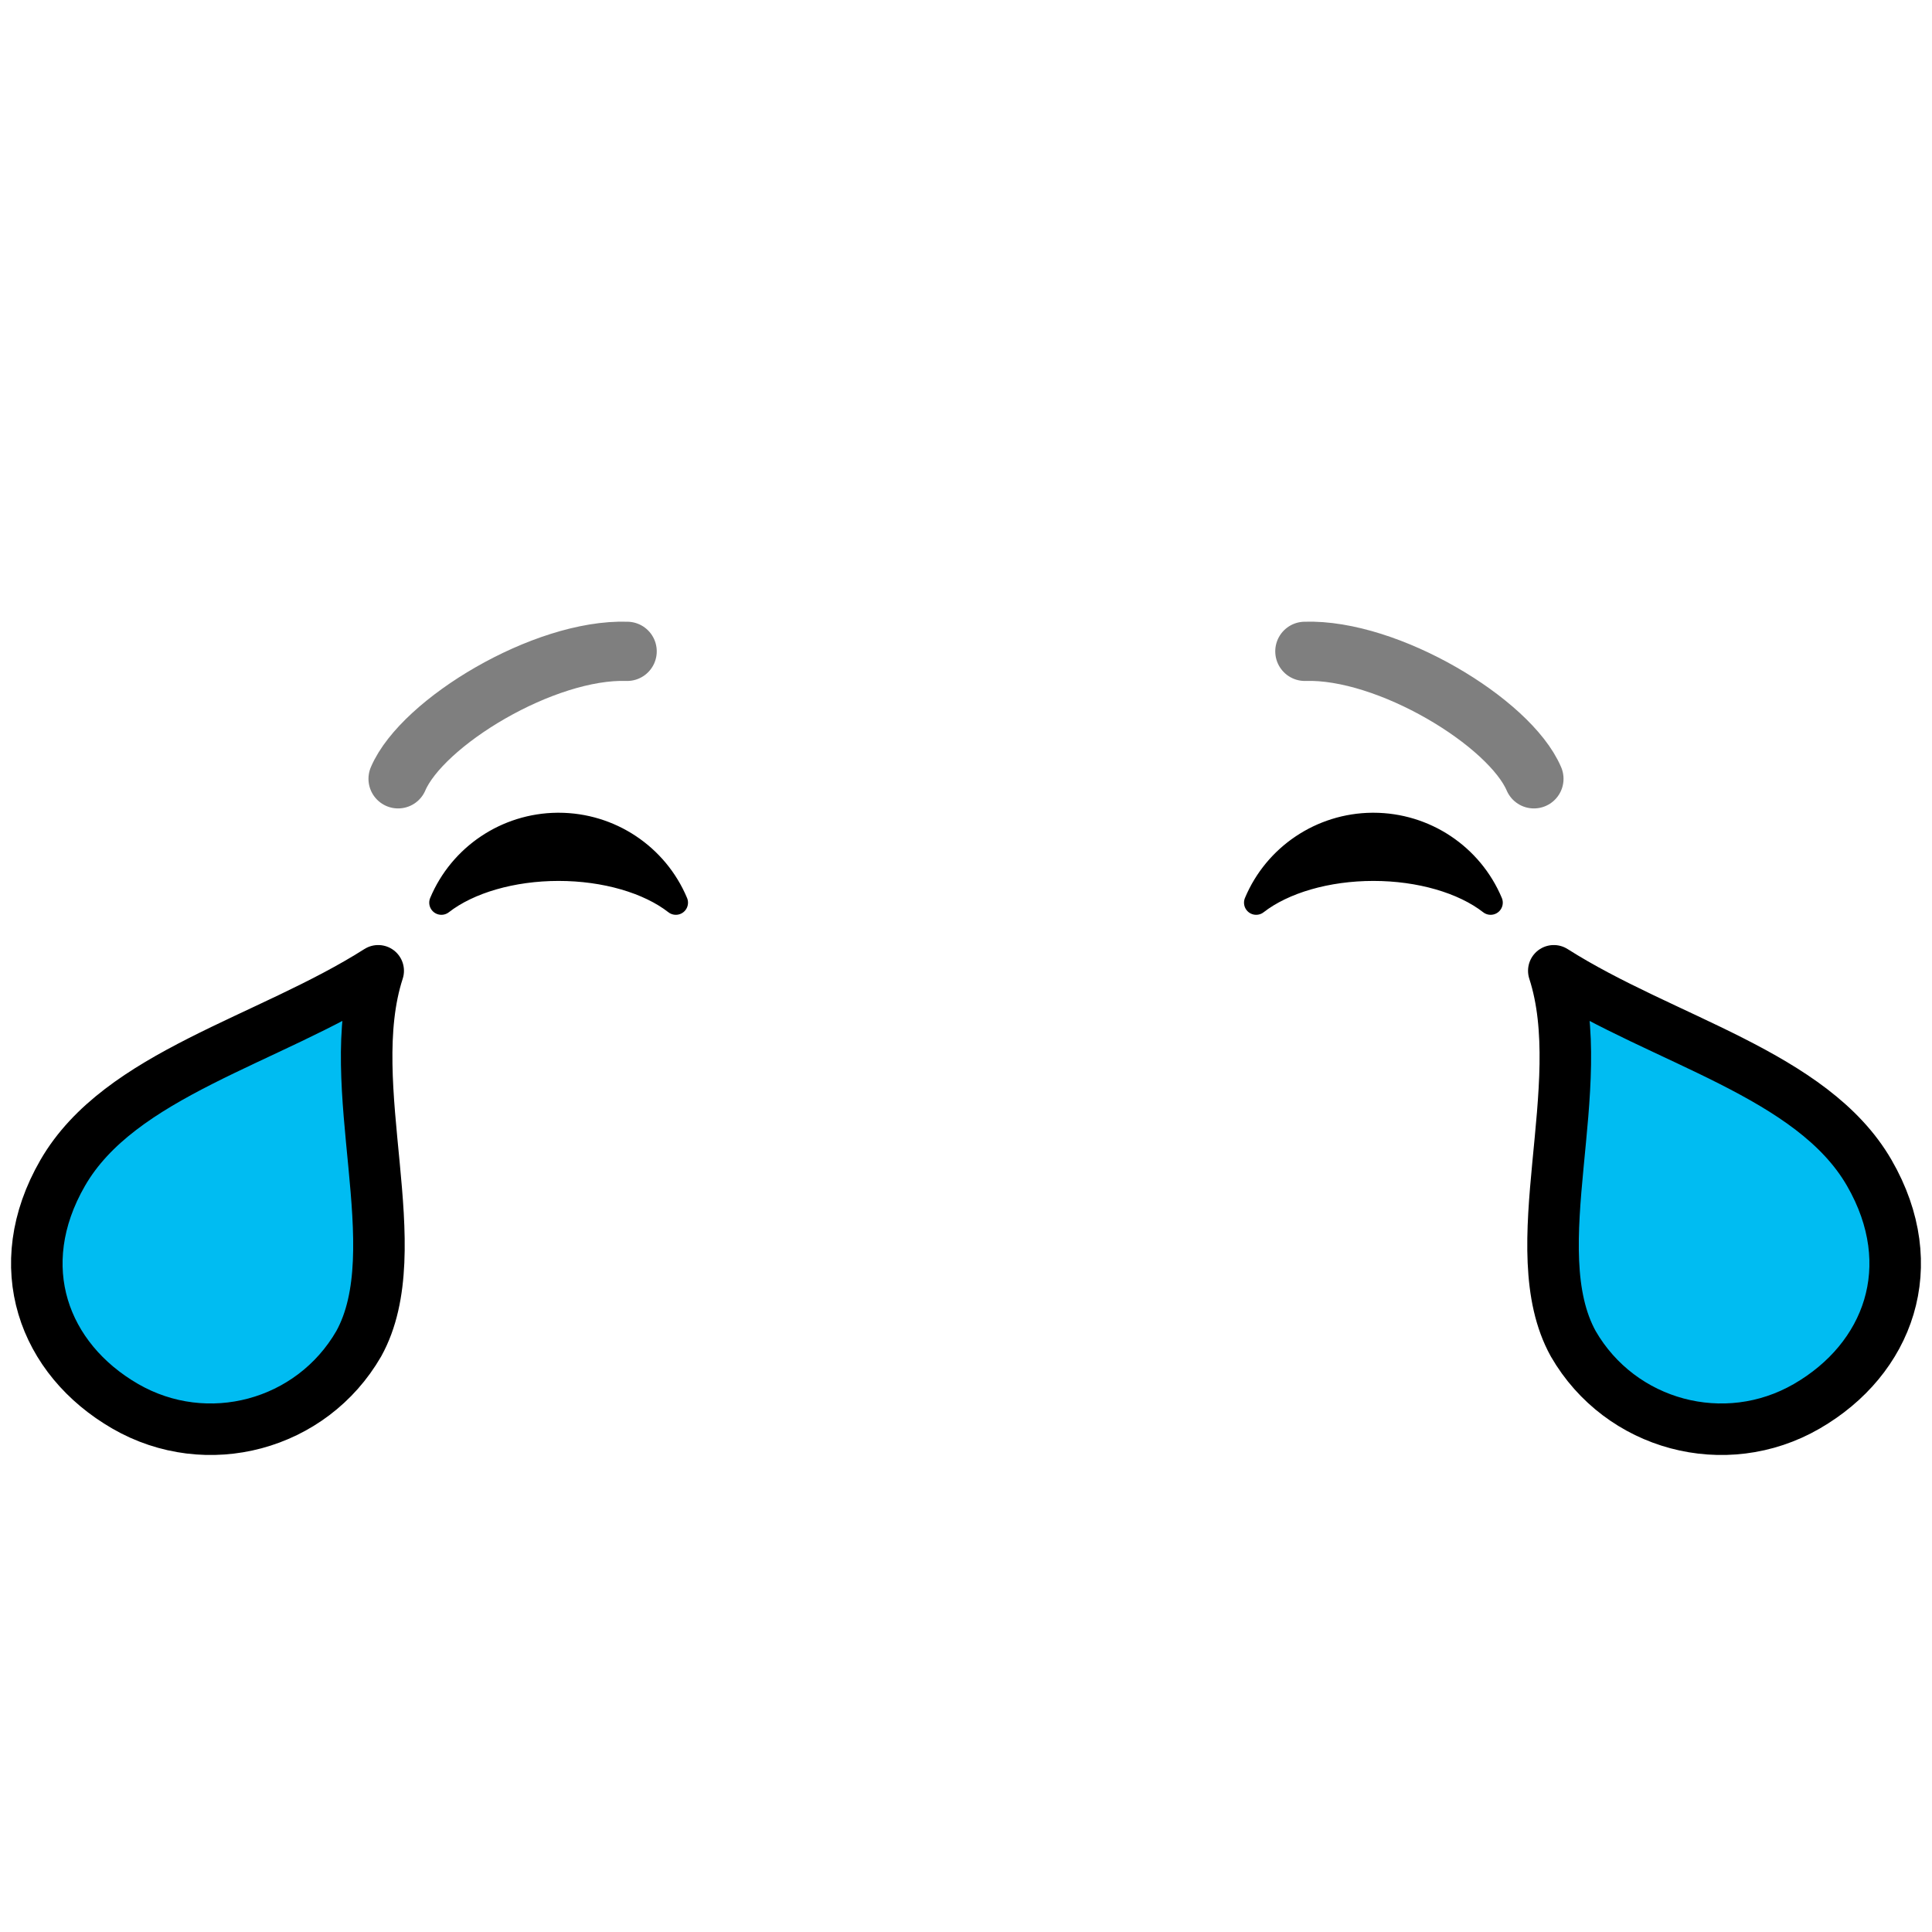
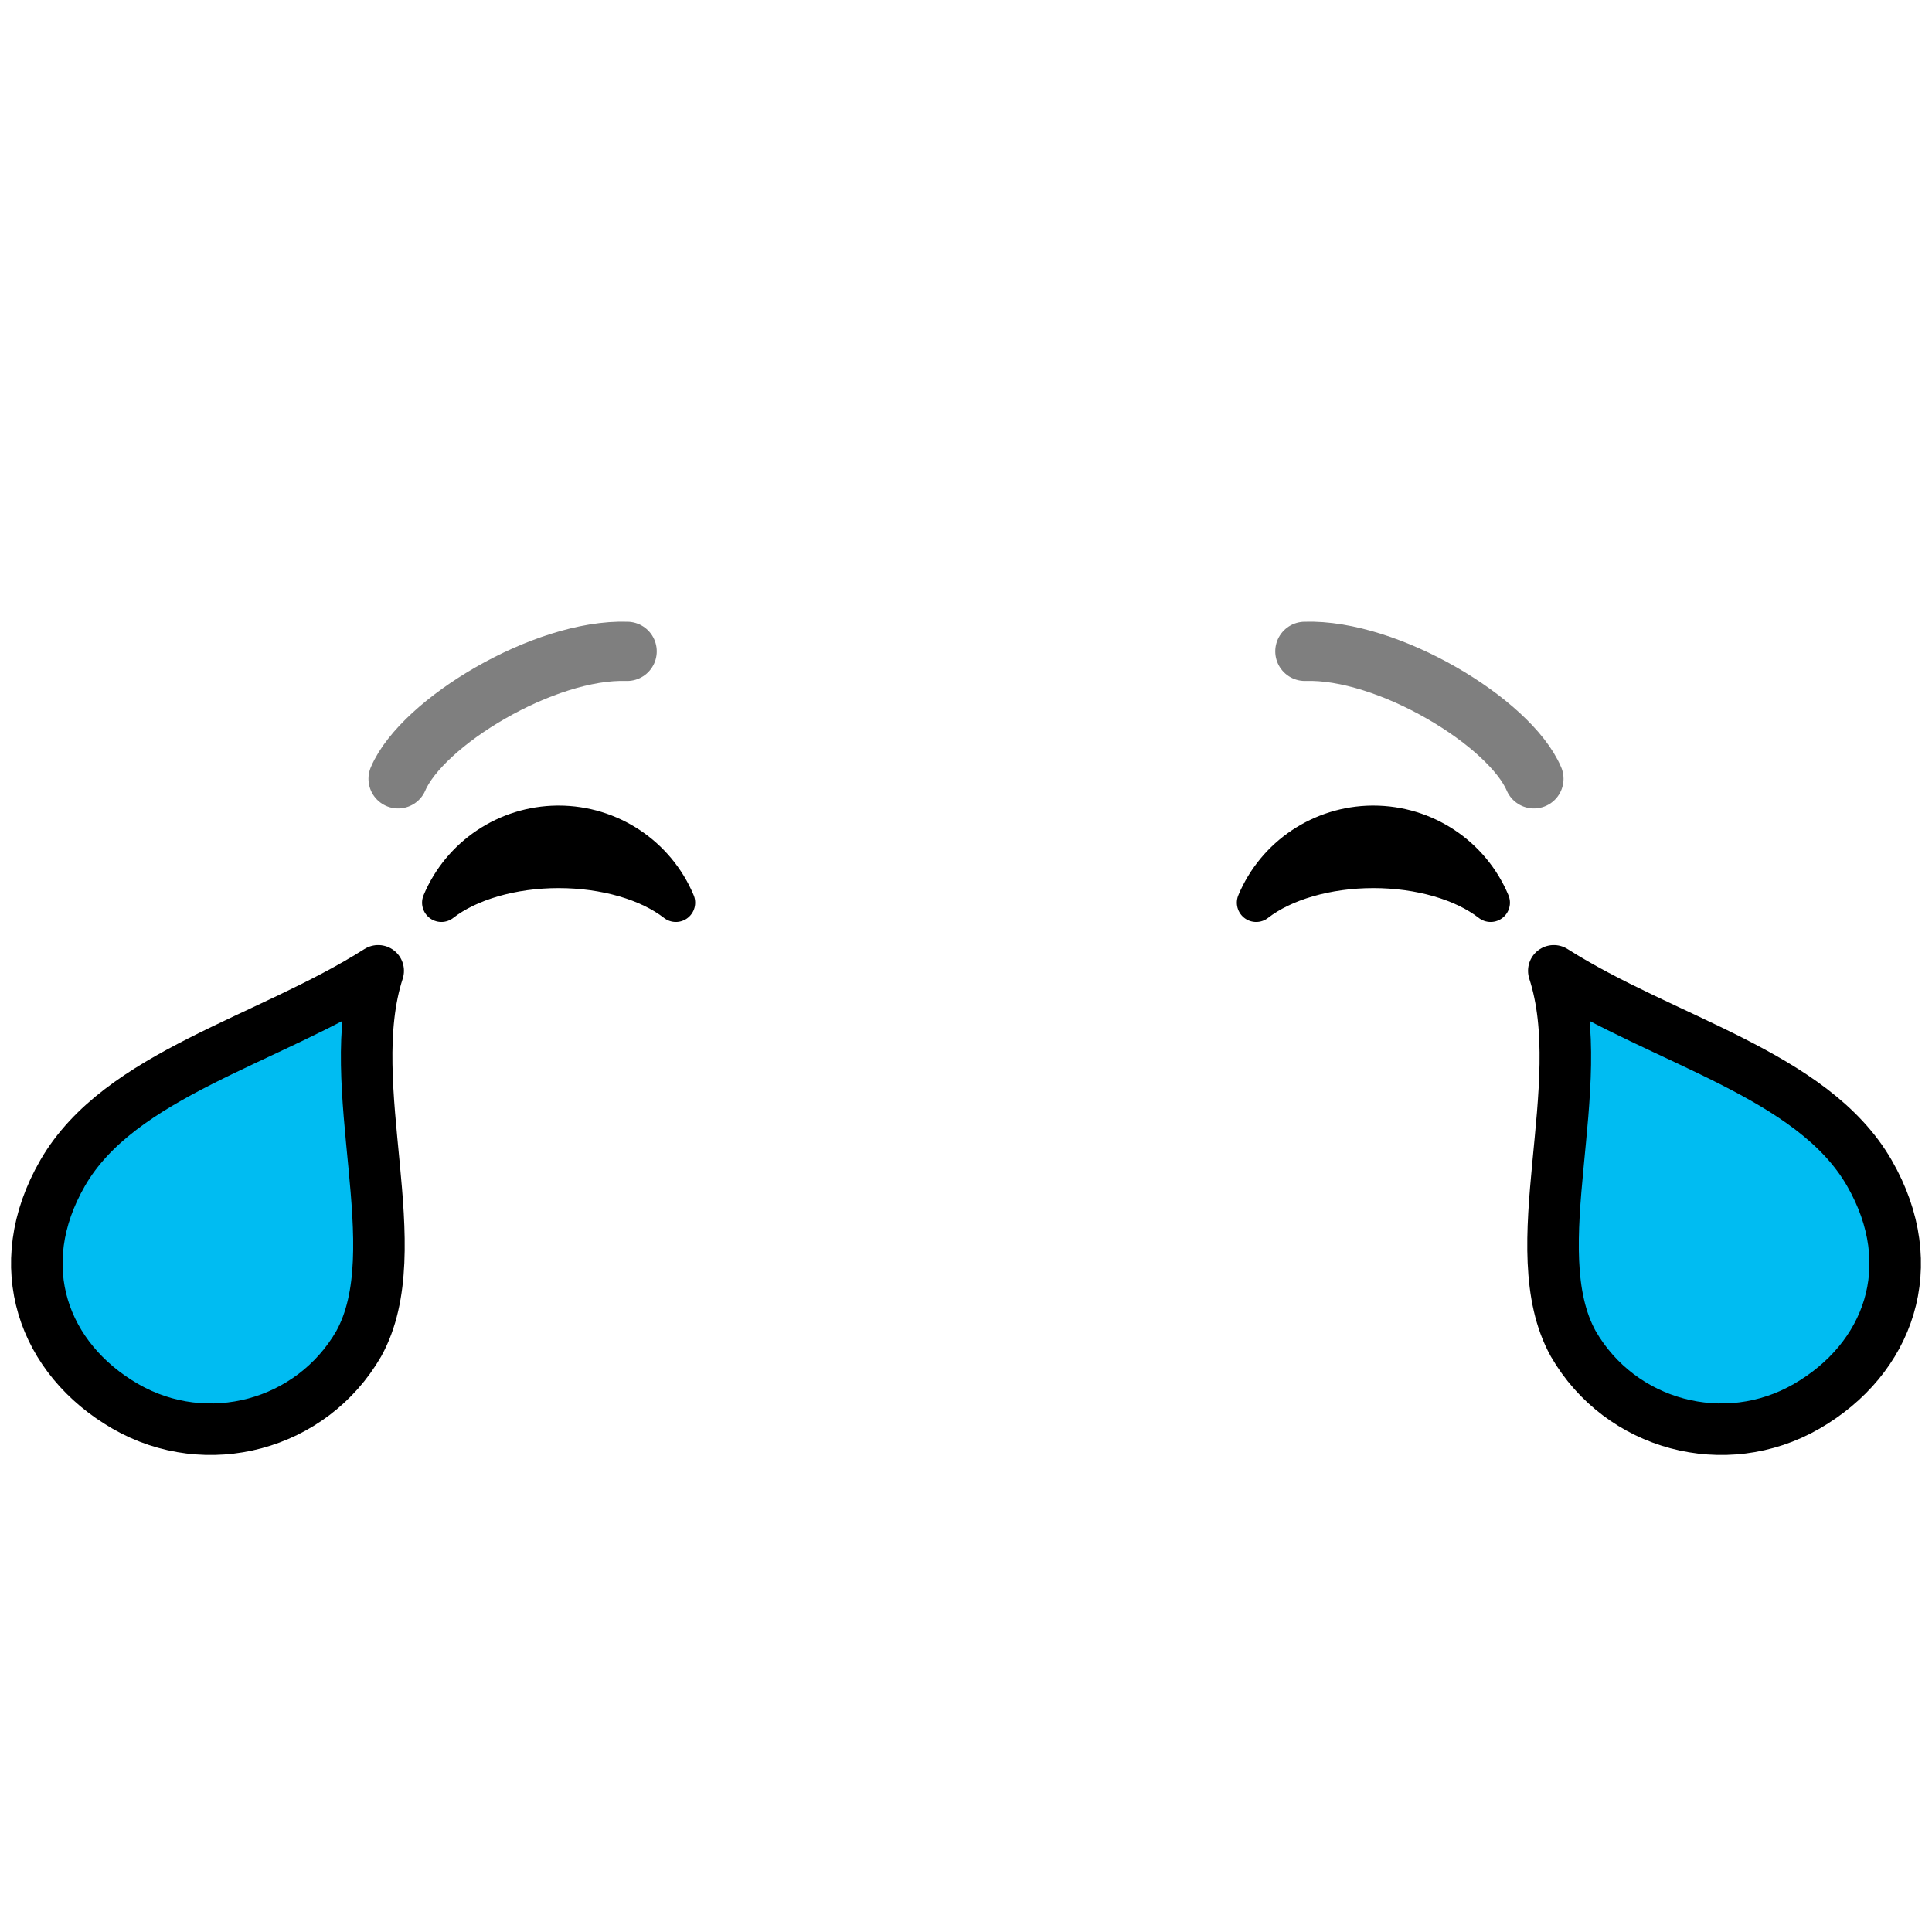
- <svg xmlns="http://www.w3.org/2000/svg" xmlns:xlink="http://www.w3.org/1999/xlink" width="150mm" height="150mm" viewBox="0 0 150 150" version="1.1" id="svg8">
+ <svg xmlns="http://www.w3.org/2000/svg" xmlns:xlink="http://www.w3.org/1999/xlink" id="svg8" version="1.1" viewBox="0 0 150 150" height="150mm" width="150mm">
  <defs id="defs2">
    <linearGradient id="linearGradient853">
-       <stop style="stop-color:#ffbd86;stop-opacity:1;" offset="0" id="stop849" />
-       <stop id="stop859" offset="0.707" style="stop-color:#ffbd86;stop-opacity:1" />
-       <stop id="stop857" offset="0.707" style="stop-color:#f6a96c;stop-opacity:1" />
-       <stop style="stop-color:#f6a96c;stop-opacity:1" offset="1" id="stop851" />
+       <stop id="stop849" offset="0" style="stop-color:#ffbd86;stop-opacity:1;" />
+       <stop style="stop-color:#ffbd86;stop-opacity:1" offset="0.707" id="stop859" />
+       <stop style="stop-color:#f6a96c;stop-opacity:1" offset="0.707" id="stop857" />
+       <stop id="stop851" offset="1" style="stop-color:#f6a96c;stop-opacity:1" />
    </linearGradient>
-     <radialGradient xlink:href="#linearGradient853" id="radialGradient917" cx="-429.759" cy="151.012" fx="-429.759" fy="151.012" r="40.715" gradientTransform="matrix(0.9594327,-0.6975575,0.9519883,1.309381,-161.7623,-337.2514)" gradientUnits="userSpaceOnUse" />
+     <radialGradient gradientUnits="userSpaceOnUse" gradientTransform="matrix(0.9594327,-0.6975575,0.9519883,1.309381,-161.7623,-337.2514)" r="40.715" fy="151.012" fx="-429.759" cy="151.012" cx="-429.759" id="radialGradient917" xlink:href="#linearGradient853" />
  </defs>
-   <g id="layer1" transform="translate(-49.69243,-37.13285)">
-     <g transform="translate(1.58753)" id="g864">
-       <path d="m 91.382,101.177 c -3.944,0.037 -7.486,2.412 -9.008,6.038 2.124,-1.653 5.505,-2.631 9.102,-2.631 3.597,1.2e-4 6.978,0.977 9.102,2.631 -1.535,-3.657 -5.124,-6.038 -9.102,-6.038 -0.031,-1.4e-4 -0.062,-1.4e-4 -0.094,0 z" style="color:#000000;overflow:visible;fill:#000000;stroke:#000000;stroke-width:1.887;stroke-linecap:round;stroke-linejoin:round;stroke-miterlimit:4;stroke-dasharray:none;stroke-opacity:1;stop-color:#000000" id="path875-3-9" />
-       <path id="path875-3-3" style="color:#000000;overflow:visible;fill:#000000;stroke:#000000;stroke-width:1.887;stroke-linecap:round;stroke-linejoin:round;stroke-miterlimit:4;stroke-dasharray:none;stroke-opacity:1;stop-color:#000000" d="m 154.641,101.177 c -3.944,0.037 -7.486,2.412 -9.008,6.038 2.124,-1.653 5.505,-2.631 9.102,-2.631 3.597,1.2e-4 6.978,0.977 9.102,2.631 -1.535,-3.657 -5.124,-6.038 -9.102,-6.038 -0.031,-1.5e-4 -0.062,-1.5e-4 -0.094,0 z" />
+   <g transform="translate(-49.69243,-37.13285)" id="layer1">
+     <g style="stroke-width:3;stroke-miterlimit:4;stroke-dasharray:none" id="g864" transform="translate(1.58753)">
+       <path id="path875-3-9" style="color:#000000;overflow:visible;fill:#000000;stroke:#000000;stroke-width:3;stroke-linecap:round;stroke-linejoin:round;stroke-miterlimit:4;stroke-dasharray:none;stroke-opacity:1;stop-color:#000000" d="m 91.382,101.177 c -3.944,0.037 -7.486,2.412 -9.008,6.038 2.124,-1.653 5.505,-2.631 9.102,-2.631 3.597,1.2e-4 6.978,0.977 9.102,2.631 -1.535,-3.657 -5.124,-6.038 -9.102,-6.038 -0.031,-1.4e-4 -0.062,-1.4e-4 -0.094,0 z" />
+       <path d="m 154.641,101.177 c -3.944,0.037 -7.486,2.412 -9.008,6.038 2.124,-1.653 5.505,-2.631 9.102,-2.631 3.597,1.2e-4 6.978,0.977 9.102,2.631 -1.535,-3.657 -5.124,-6.038 -9.102,-6.038 -0.031,-1.5e-4 -0.062,-1.5e-4 -0.094,0 z" style="color:#000000;overflow:visible;fill:#000000;stroke:#000000;stroke-width:3;stroke-linecap:round;stroke-linejoin:round;stroke-miterlimit:4;stroke-dasharray:none;stroke-opacity:1;stop-color:#000000" id="path875-3-3" />
    </g>
-     <g transform="translate(6.492683,5.291667)" id="g896">
-       <path d="m 163.836,107.214 c 2.911,8.955 -2.556,21.608 1.511,28.956 3.664,6.346 11.779,8.521 18.125,4.857 6.346,-3.664 9.046,-10.868 4.857,-18.125 -4.429,-7.671 -15.925,-10.244 -24.493,-15.688 z" style="color:#000000;overflow:visible;fill:#00bcf2;fill-opacity:1;stroke:#000000;stroke-width:4;stroke-linecap:round;stroke-linejoin:round;stroke-miterlimit:4;stroke-dasharray:none;stroke-opacity:1;stop-color:#000000" id="path839-8" />
-       <path id="path839-8-1" style="color:#000000;overflow:visible;fill:#00bcf2;fill-opacity:1;stroke:#000000;stroke-width:4;stroke-linecap:round;stroke-linejoin:round;stroke-miterlimit:4;stroke-dasharray:none;stroke-opacity:1;stop-color:#000000" d="m 72.563,107.214 c -2.911,8.955 2.556,21.608 -1.511,28.956 -3.664,6.346 -11.779,8.521 -18.125,4.857 -6.346,-3.664 -9.046,-10.868 -4.857,-18.125 4.429,-7.671 15.925,-10.244 24.493,-15.688 z" />
+     <g id="g896" transform="translate(6.492683,5.291667)">
+       <path id="path839-8" style="color:#000000;overflow:visible;fill:#00bcf2;fill-opacity:1;stroke:#000000;stroke-width:4;stroke-linecap:round;stroke-linejoin:round;stroke-miterlimit:4;stroke-dasharray:none;stroke-opacity:1;stop-color:#000000" d="m 163.836,107.214 c 2.911,8.955 -2.556,21.608 1.511,28.956 3.664,6.346 11.779,8.521 18.125,4.857 6.346,-3.664 9.046,-10.868 4.857,-18.125 -4.429,-7.671 -15.925,-10.244 -24.493,-15.688 z" />
+       <path d="m 72.563,107.214 c -2.911,8.955 2.556,21.608 -1.511,28.956 -3.664,6.346 -11.779,8.521 -18.125,4.857 -6.346,-3.664 -9.046,-10.868 -4.857,-18.125 4.429,-7.671 15.925,-10.244 24.493,-15.688 z" style="color:#000000;overflow:visible;fill:#00bcf2;fill-opacity:1;stroke:#000000;stroke-width:4;stroke-linecap:round;stroke-linejoin:round;stroke-miterlimit:4;stroke-dasharray:none;stroke-opacity:1;stop-color:#000000" id="path839-8-1" />
    </g>
-     <g transform="translate(0.0993805)" id="g943">
-       <path id="path898-16" d="M 80.501,97.599 C 82.378,93.214 91.832,87.486 98.283,87.703" style="opacity:0.5;fill:none;fill-rule:evenodd;stroke:#000000;stroke-width:4.6;stroke-linecap:round;stroke-linejoin:round;stroke-miterlimit:4;stroke-dasharray:none;stroke-opacity:1" />
-       <path style="opacity:0.5;fill:none;fill-rule:evenodd;stroke:#000000;stroke-width:4.6;stroke-linecap:round;stroke-linejoin:round;stroke-miterlimit:4;stroke-dasharray:none;stroke-opacity:1" d="M 168.685,97.599 C 166.809,93.214 157.354,87.486 150.903,87.703" id="path898-16-8" />
+     <g id="g943" transform="translate(0.0993805)">
+       <path style="opacity:0.5;fill:none;fill-rule:evenodd;stroke:#000000;stroke-width:4.6;stroke-linecap:round;stroke-linejoin:round;stroke-miterlimit:4;stroke-dasharray:none;stroke-opacity:1" d="M 80.501,97.599 C 82.378,93.214 91.832,87.486 98.283,87.703" id="path898-16" />
+       <path id="path898-16-8" d="M 168.685,97.599 C 166.809,93.214 157.354,87.486 150.903,87.703" style="opacity:0.5;fill:none;fill-rule:evenodd;stroke:#000000;stroke-width:4.6;stroke-linecap:round;stroke-linejoin:round;stroke-miterlimit:4;stroke-dasharray:none;stroke-opacity:1" />
    </g>
  </g>
</svg>
